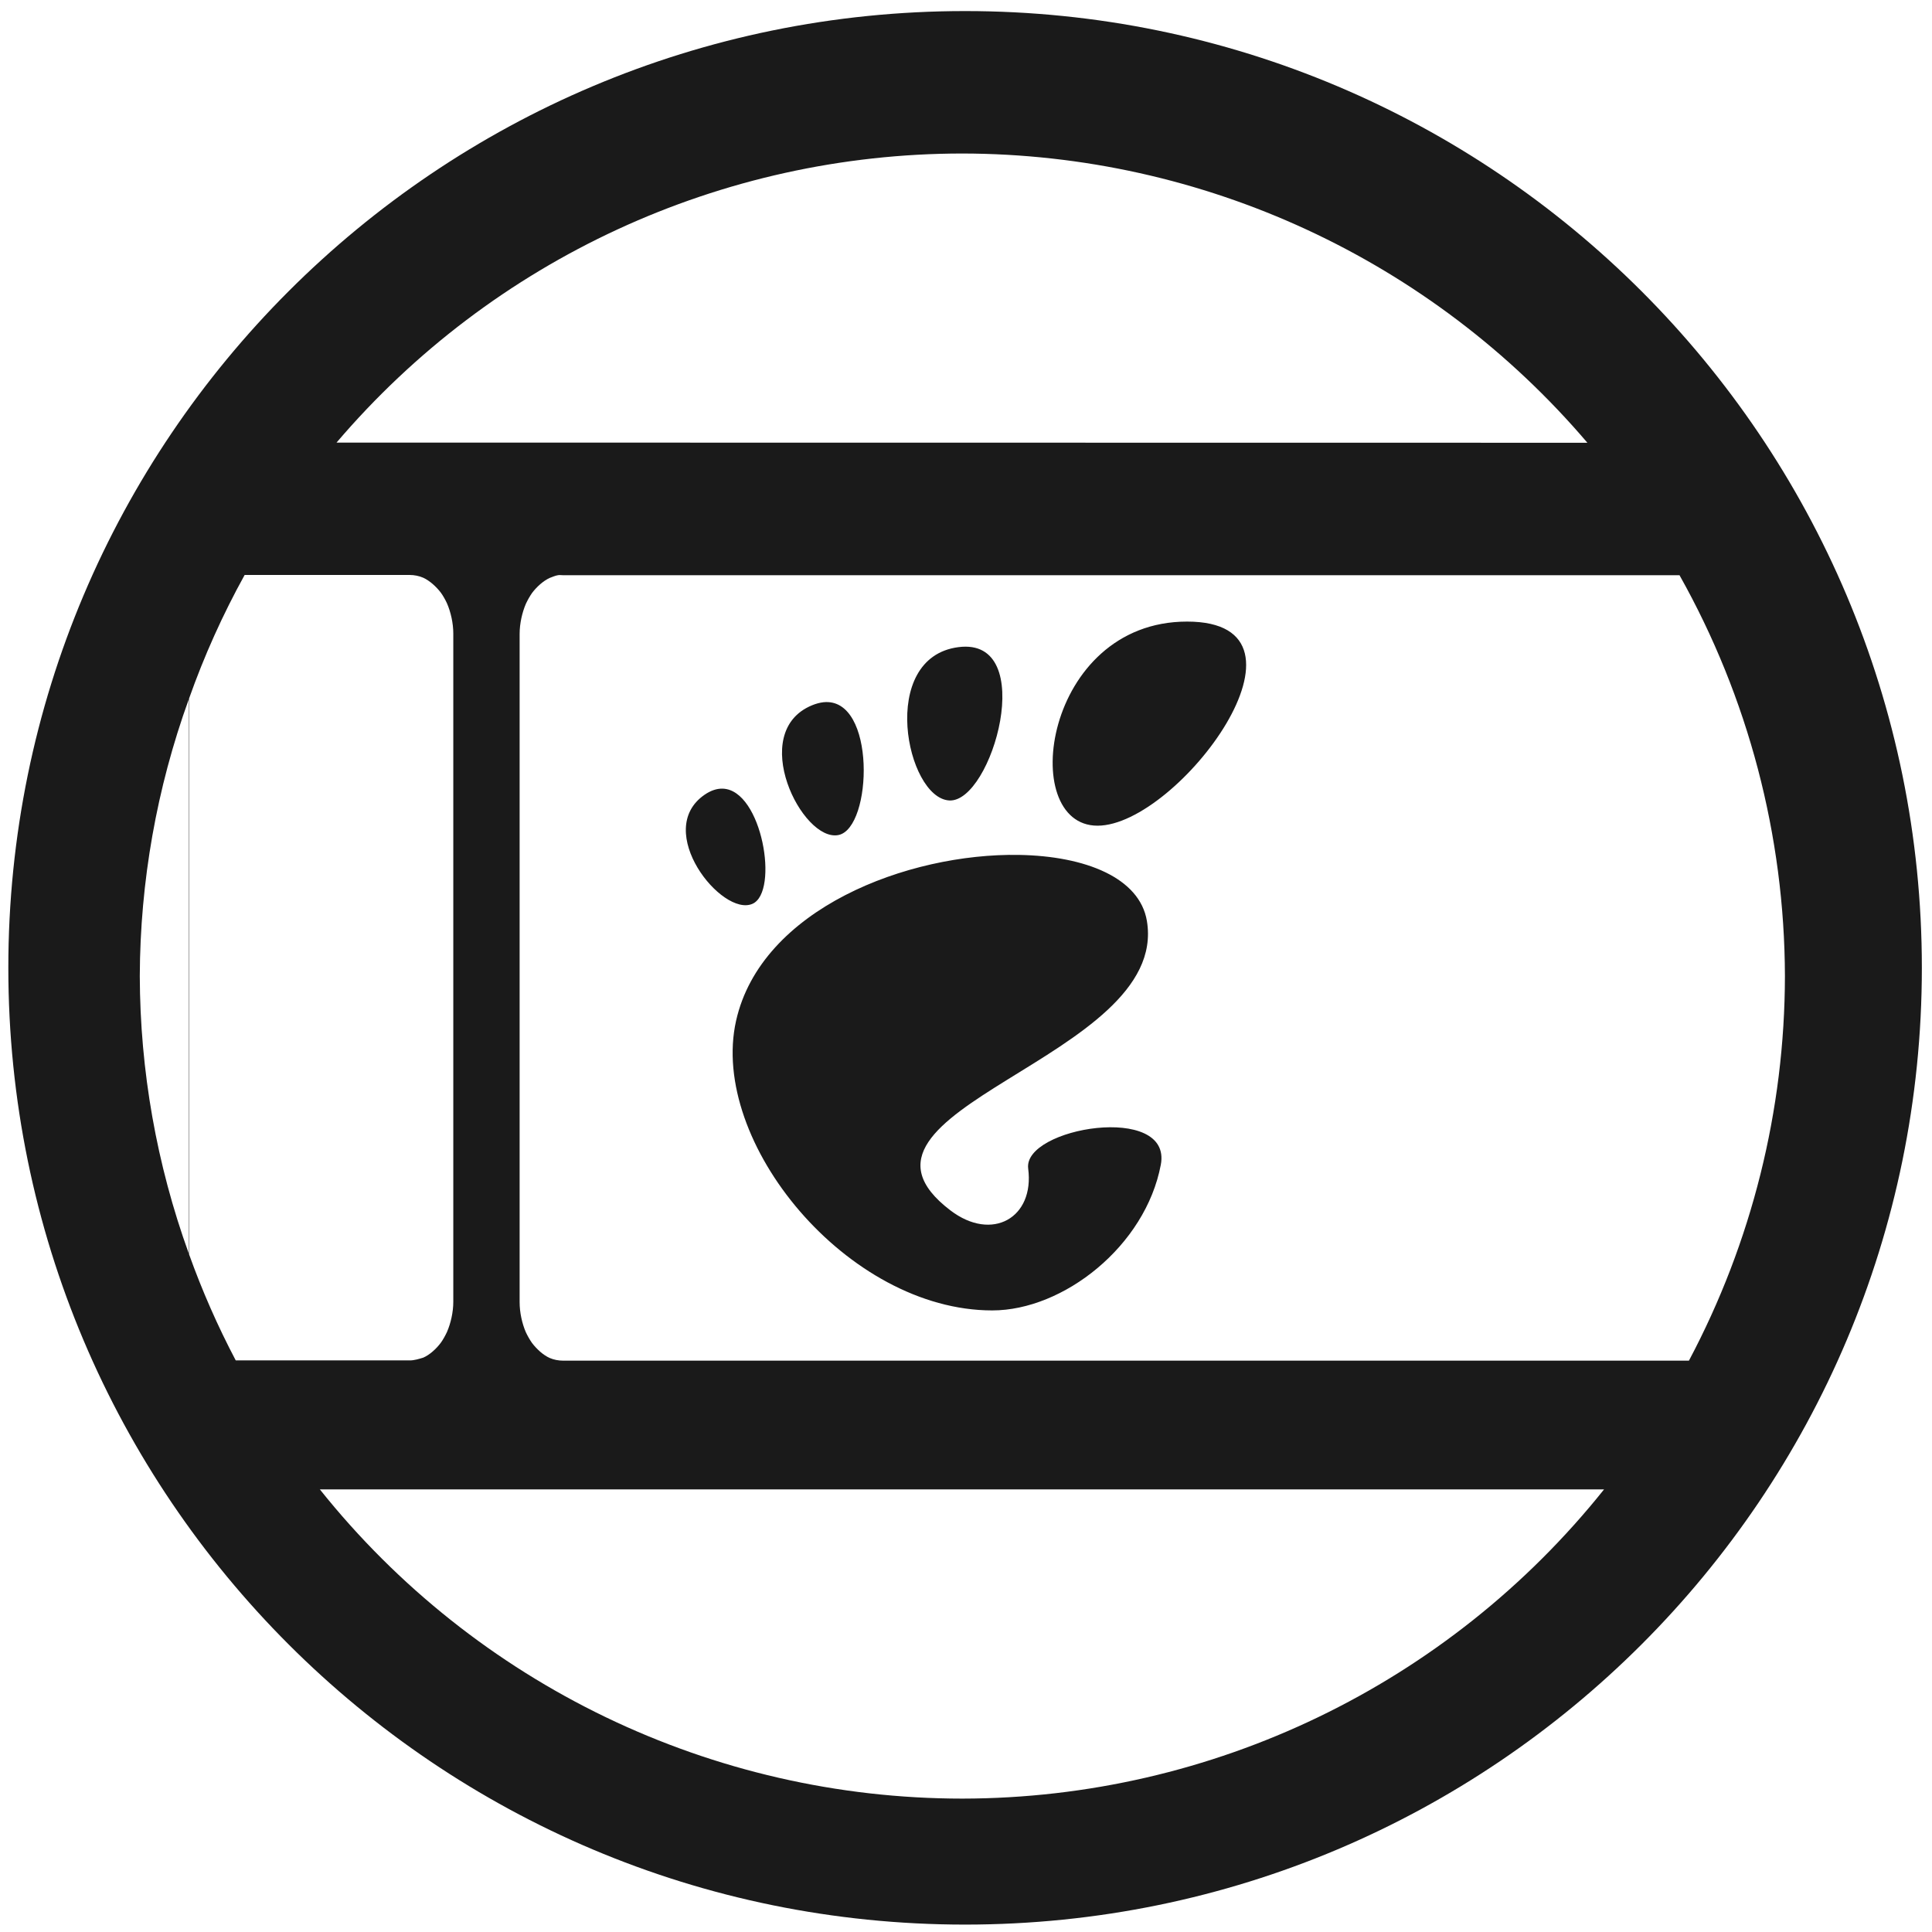
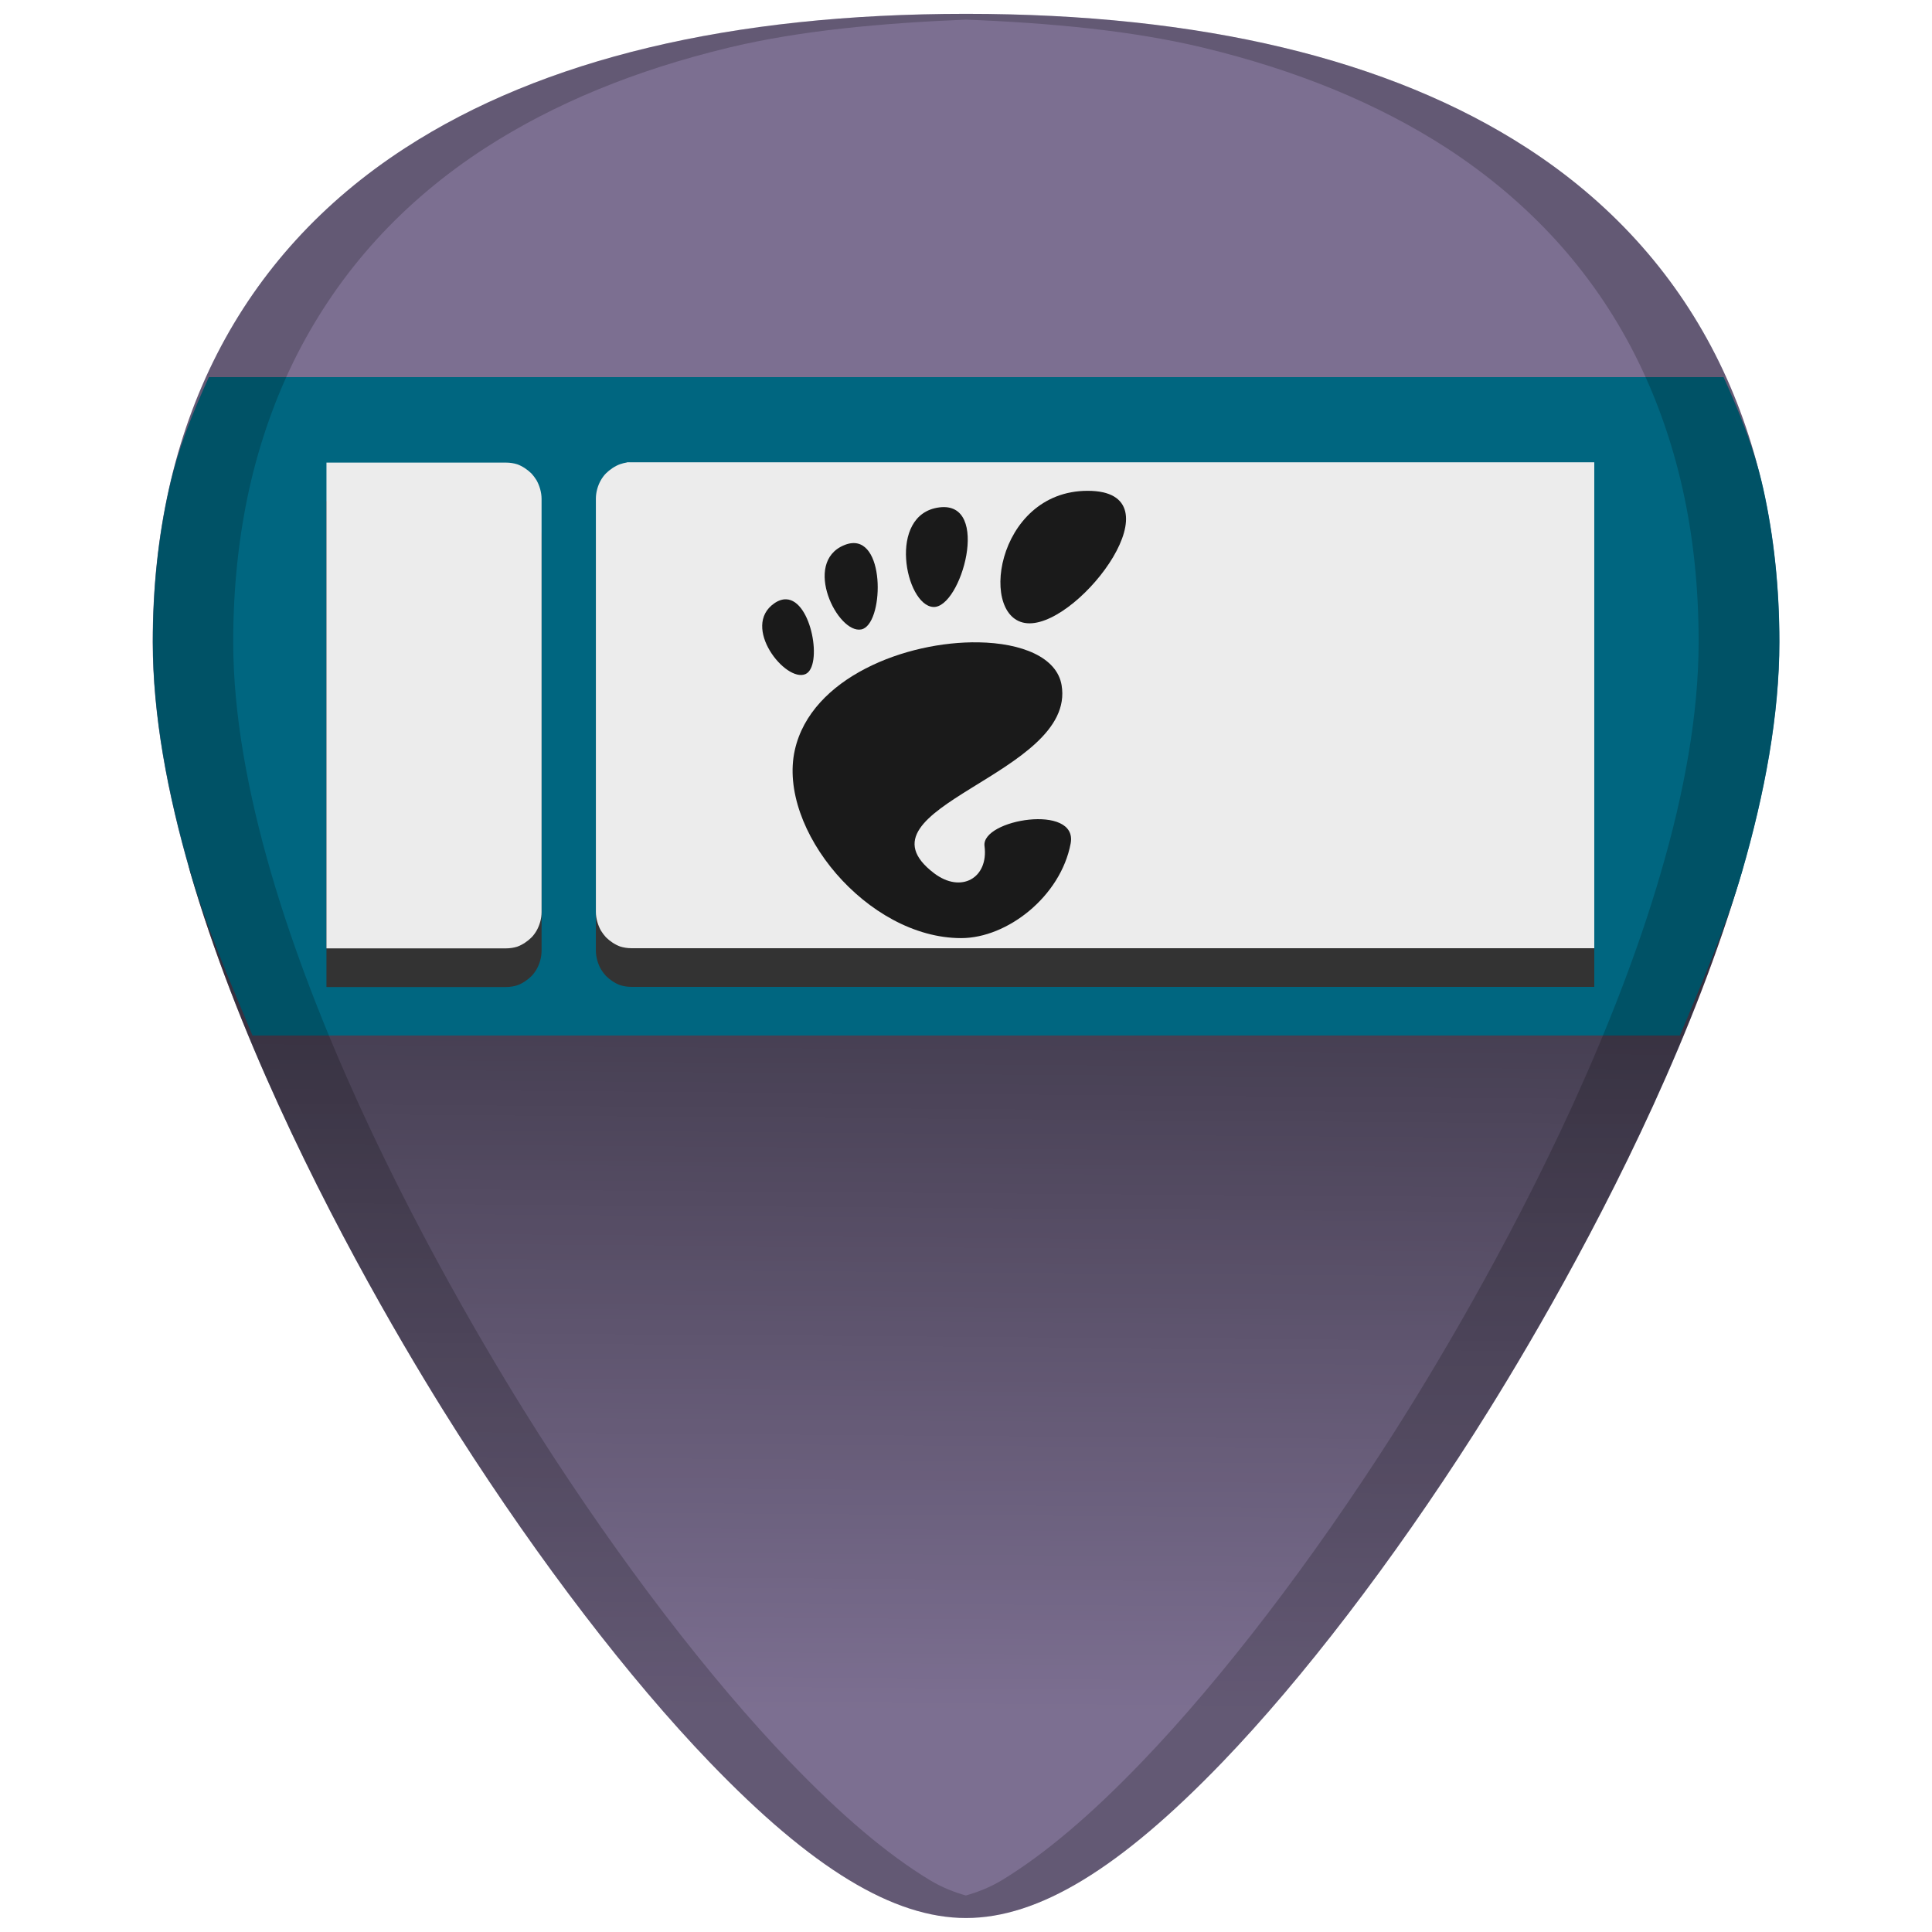
<svg xmlns="http://www.w3.org/2000/svg" xmlns:xlink="http://www.w3.org/1999/xlink" width="48" height="48" viewBox="0 0 12.7 12.7" version="1.1" id="svg829">
  <defs id="defs823">
+     <linearGradient id="linearGradient874">
+       <stop style="stop-color:#000000;stop-opacity:1;" offset="0" id="stop870" />
+       <stop style="stop-color:#000000;stop-opacity:0;" offset="1" id="stop872" />
+     </linearGradient>
    <clipPath clipPathUnits="userSpaceOnUse" id="clipPath927">
      <g id="use929">
        <path style="fill:#2ca089;stroke-width:0.041" d="m -5.744,283.475 -10.956,10.956 0.303,0.303 0.773,-0.772 0.773,0.772 -0.773,0.773 1.159,1.159 0.773,-0.772 0.773,0.772 -0.773,0.773 0.386,0.386 10.956,-10.955 z m -0.608,1.214 0.773,0.773 -0.773,0.773 -0.772,-0.773 z m -1.545,1.546 0.773,0.772 -0.773,0.773 -0.773,-0.773 z m 3.477,0.386 0.773,0.773 -0.773,0.773 -0.772,-0.773 z m -5.023,1.159 0.773,0.773 -0.773,0.773 -0.773,-0.773 z m 3.478,0.387 0.773,0.772 -0.773,0.773 -0.773,-0.773 z m -5.023,1.159 0.772,0.773 -0.772,0.772 -0.773,-0.772 z m 3.477,0.386 0.773,0.773 -0.773,0.773 -0.773,-0.773 z m -5.023,1.159 0.773,0.773 -0.773,0.773 -0.773,-0.773 z m 3.478,0.387 0.772,0.773 -0.772,0.772 -0.773,-0.772 z m -5.023,1.159 0.773,0.773 -0.773,0.773 -0.772,-0.773 z m 3.478,0.386 0.773,0.773 -0.773,0.773 -0.773,-0.773 z m -1.546,1.546 0.773,0.773 -0.773,0.773 -0.772,-0.773 z" id="path970" />
        <path style="fill:#1a1a1a;fill-opacity:1;stroke-width:0.139" d="m -9.549,285.309 a 5.407,5.407 0 0 1 5.407,5.407 5.407,5.407 0 0 1 -5.407,5.407 5.407,5.407 0 0 1 -5.407,-5.407 5.407,5.407 0 0 1 5.407,-5.407 z" id="path972" />
      </g>
    </clipPath>
    <clipPath clipPathUnits="userSpaceOnUse" id="clipPath944">
      <g id="use946" transform="translate(0,-3.9583333e-6)">
        <g clip-path="url(#clipPath927)" id="g959">
          <g id="g957">
            <path style="fill:#2ca089;stroke-width:0.041" d="m -5.744,283.475 -10.956,10.956 0.303,0.303 0.773,-0.772 0.773,0.772 -0.773,0.773 1.159,1.159 0.773,-0.772 0.773,0.772 -0.773,0.773 0.386,0.386 10.956,-10.955 z m -0.608,1.214 0.773,0.773 -0.773,0.773 -0.772,-0.773 z m -1.545,1.546 0.773,0.772 -0.773,0.773 -0.773,-0.773 z m 3.477,0.386 0.773,0.773 -0.773,0.773 -0.772,-0.773 z m -5.023,1.159 0.773,0.773 -0.773,0.773 -0.773,-0.773 z m 3.478,0.387 0.773,0.772 -0.773,0.773 -0.773,-0.773 z m -5.023,1.159 0.772,0.773 -0.772,0.772 -0.773,-0.772 z m 3.477,0.386 0.773,0.773 -0.773,0.773 -0.773,-0.773 z m -5.023,1.159 0.773,0.773 -0.773,0.773 -0.773,-0.773 z m 3.478,0.387 0.772,0.773 -0.772,0.772 -0.773,-0.772 z m -5.023,1.159 0.773,0.773 -0.773,0.773 -0.772,-0.773 z m 3.478,0.386 0.773,0.773 -0.773,0.773 -0.773,-0.773 z m -1.546,1.546 0.773,0.773 -0.773,0.773 -0.772,-0.773 z" id="path953" />
            <path style="fill:#1a1a1a;fill-opacity:1;stroke-width:0.139" d="m -9.549,285.309 a 5.407,5.407 0 0 1 5.407,5.407 5.407,5.407 0 0 1 -5.407,5.407 5.407,5.407 0 0 1 -5.407,-5.407 5.407,5.407 0 0 1 5.407,-5.407 z" id="path955" />
          </g>
        </g>
      </g>
    </clipPath>
    <clipPath clipPathUnits="userSpaceOnUse" id="clipPath978">
      <path style="fill:#1a1a1a;fill-opacity:1;stroke-width:0.139" d="m -9.549,285.309 a 5.407,5.407 0 0 1 5.407,5.407 5.407,5.407 0 0 1 -5.407,5.407 5.407,5.407 0 0 1 -5.407,-5.407 5.407,5.407 0 0 1 5.407,-5.407 z" id="path980" />
    </clipPath>
-     <mask id="mask3966">
-       <rect id="rect3968" x="-0.336" y="8.481" width="49" height="32" style="fill:url(#linearGradient3970)" />
-     </mask>
-     <linearGradient id="linearGradient3970" x1="44" x2="50" y1="24" y2="24" gradientTransform="translate(-1.3361,0.48051)" gradientUnits="userSpaceOnUse" xlink:href="#linearGradient3958" />
-     <linearGradient id="linearGradient3958">
-       <stop id="stop3960" style="stop-color:#fff" offset="0" />
-       <stop id="stop3962" offset=".515" />
-       <stop id="stop3964" offset="1" />
-     </linearGradient>
+     <linearGradient xlink:href="#linearGradient874" id="linearGradient941" gradientUnits="userSpaceOnUse" x1="6.391" y1="287.242" x2="6.329" y2="295.547" />
  </defs>
  <g id="layer1" transform="translate(0,-284.3)">
-     <path style="fill:#1a1a1a;fill-opacity:1;stroke-width:0.525" d="M 23.979 0.275 A 23.771 23.771 0 0 0 0.207 24.047 A 23.771 23.771 0 0 0 23.979 47.816 A 23.771 23.771 0 0 0 47.748 24.047 A 23.771 23.771 0 0 0 23.979 0.275 z M 23.91 3.814 A 20.436 20.436 0 0 1 39.438 11 L 8.361 10.996 A 20.436 20.436 0 0 1 23.91 3.814 z M 6.078 14.285 L 10.182 14.285 C 10.294 14.285 10.414 14.309 10.516 14.354 C 10.675 14.427 10.837 14.573 10.953 14.725 C 11.007 14.799 11.067 14.905 11.107 14.994 C 11.198 15.205 11.262 15.479 11.262 15.74 L 11.262 32.342 C 11.262 32.603 11.198 32.877 11.107 33.088 C 11.067 33.177 11.007 33.284 10.953 33.359 C 10.837 33.514 10.675 33.661 10.516 33.73 C 10.414 33.761 10.294 33.799 10.182 33.799 L 5.857 33.799 A 20.436 20.436 0 0 1 4.697 31.162 L 4.697 17.355 A 20.436 20.436 0 0 1 6.078 14.285 z M 13.861 14.291 C 13.907 14.283 13.943 14.291 13.99 14.291 L 41.727 14.291 A 20.436 20.436 0 0 1 44.346 24.25 A 20.436 20.436 0 0 1 41.961 33.805 L 13.99 33.805 C 13.878 33.805 13.758 33.783 13.656 33.738 C 13.497 33.668 13.335 33.519 13.219 33.367 C 13.165 33.292 13.105 33.186 13.064 33.098 C 12.973 32.887 12.91 32.613 12.91 32.352 L 12.91 15.75 C 12.91 15.489 12.974 15.215 13.064 15.004 C 13.105 14.915 13.165 14.808 13.219 14.732 C 13.335 14.578 13.497 14.432 13.656 14.359 C 13.716 14.337 13.798 14.3 13.861 14.291 z M 29.492 15.443 C 25.933 15.443 25.265 20.514 27.268 20.514 C 29.27 20.514 33.052 15.443 29.492 15.443 z M 23.812 16.078 C 21.809 16.338 22.515 19.822 23.582 19.887 C 24.648 19.952 25.816 15.818 23.812 16.078 z M 4.689 17.377 L 4.689 31.139 A 20.436 20.436 0 0 1 3.473 24.25 A 20.436 20.436 0 0 1 4.689 17.377 z M 20.457 17.447 C 20.369 17.457 20.274 17.482 20.174 17.523 C 18.564 18.188 19.93 20.93 20.832 20.746 C 21.678 20.574 21.775 17.307 20.457 17.447 z M 17.957 19.594 C 17.817 19.589 17.665 19.635 17.504 19.746 C 16.215 20.637 17.937 22.789 18.695 22.455 C 19.359 22.163 18.937 19.627 17.957 19.594 z M 25.316 21.24 C 22.553 21.193 18.909 22.58 18.287 25.363 C 17.614 28.376 21.058 32.557 24.652 32.557 C 26.42 32.557 28.458 30.96 28.84 28.938 C 29.131 27.395 25.411 28.013 25.545 29.033 C 25.705 30.256 24.649 30.861 23.613 30.072 C 20.316 27.562 29.071 26.309 28.494 22.879 C 28.314 21.811 26.974 21.268 25.316 21.24 z M 7.947 37.004 L 39.852 37.004 A 20.436 20.436 0 0 1 23.91 44.686 A 20.436 20.436 0 0 1 7.947 37.004 z " transform="matrix(0.2645833,0,0,0.2645833,0,284.3)" id="path842" />
+     <g id="g1125">
+       <path id="path844" d="m 6.35,284.391 c -1.543,0 -2.784,0.296 -3.687,0.882 -1.085,0.703 -1.659,1.826 -1.659,3.247 0,1.912 1.536,4.468 2.007,5.205 0.538,0.842 1.125,1.609 1.653,2.158 0.673,0.7 1.209,1.025 1.686,1.025 0.478,0 1.013,-0.326 1.686,-1.025 0.528,-0.549 1.115,-1.316 1.653,-2.158 0.471,-0.738 2.007,-3.293 2.007,-5.205 2.5e-5,-1.421 -0.573,-2.544 -1.658,-3.247 -0.903,-0.585 -2.144,-0.882 -3.687,-0.882 z" style="fill:#7c6f91;stroke-width:0.024" />
+       <path id="path913" d="m 1.206,289.756 c 0.024,0.096 0.018,0.184 0.045,0.28 0.151,0.52 0.358,1.042 0.58,1.527 0.443,0.97 0.945,1.793 1.18,2.162 0.538,0.842 1.125,1.609 1.653,2.158 0.336,0.35 0.638,0.606 0.916,0.775 0.278,0.169 0.531,0.25 0.77,0.25 0.239,0 0.492,-0.081 0.769,-0.25 0.278,-0.169 0.58,-0.425 0.916,-0.775 0.528,-0.549 1.115,-1.316 1.653,-2.158 0.235,-0.369 0.737,-1.192 1.18,-2.162 0.221,-0.485 0.428,-1.007 0.58,-1.527 0.034,-0.117 0.027,-0.224 0.055,-0.34 z" style="opacity:0.8;fill:url(#linearGradient941);fill-opacity:1;stroke:none;stroke-width:0.265px;stroke-linecap:butt;stroke-linejoin:miter;stroke-opacity:1" />
+       <path id="rect3734" d="m 1.373,286.779 c -0.106,0.233 -0.203,0.471 -0.261,0.733 -0.071,0.316 -0.107,0.652 -0.107,1.008 0,0.478 0.096,0.996 0.248,1.516 0.106,0.365 0.26,0.718 0.407,1.071 h 9.383 c 0.147,-0.353 0.3,-0.706 0.407,-1.071 0.151,-0.52 0.247,-1.038 0.247,-1.516 8e-6,-0.355 -0.036,-0.692 -0.106,-1.008 -0.059,-0.262 -0.156,-0.5 -0.261,-0.733 z" mask="none" style="fill:#006680;stroke:none;stroke-width:0.211;stroke-linejoin:round" />
+       <path style="fill:#333333;stroke:none;stroke-width:0.178;stroke-linejoin:round" mask="none" d="m 2.146,287.594 v 3.194 h 1.182 c 0.024,0 0.05,-0.004 0.072,-0.011 0.034,-0.012 0.069,-0.036 0.094,-0.061 0.012,-0.012 0.025,-0.03 0.033,-0.044 0.02,-0.035 0.033,-0.079 0.033,-0.122 v -2.717 c 0,-0.043 -0.014,-0.088 -0.033,-0.122 -0.009,-0.015 -0.022,-0.032 -0.033,-0.044 -0.025,-0.025 -0.06,-0.049 -0.094,-0.061 -0.022,-0.007 -0.048,-0.011 -0.072,-0.011 h -1.182 z m 1.975,0 c -0.014,0.002 -0.032,0.007 -0.044,0.011 -0.034,0.012 -0.069,0.036 -0.094,0.061 -0.012,0.012 -0.025,0.03 -0.033,0.044 -0.02,0.035 -0.033,0.079 -0.033,0.122 v 2.717 c 0,0.043 0.014,0.088 0.033,0.122 0.009,0.015 0.022,0.032 0.033,0.044 0.025,0.025 0.06,0.049 0.094,0.061 0.022,0.007 0.048,0.011 0.072,0.011 h 6.331 v -3.194 H 4.149 c -0.01,0 -0.018,-10e-4 -0.028,0 z" id="rect3762-6" />
+       <path style="fill:#ececec;stroke:none;stroke-width:0.178;stroke-linejoin:round" mask="none" d="m 2.146,287.34 v 3.194 h 1.182 c 0.024,0 0.05,-0.004 0.072,-0.011 0.034,-0.012 0.069,-0.036 0.094,-0.061 0.012,-0.012 0.025,-0.03 0.033,-0.044 0.02,-0.035 0.033,-0.079 0.033,-0.122 v -2.717 c 0,-0.043 -0.014,-0.088 -0.033,-0.122 -0.009,-0.015 -0.022,-0.032 -0.033,-0.044 -0.025,-0.025 -0.06,-0.049 -0.094,-0.061 -0.022,-0.007 -0.048,-0.011 -0.072,-0.011 h -1.182 z m 1.975,0 c -0.014,0.002 -0.032,0.007 -0.044,0.011 -0.034,0.012 -0.069,0.036 -0.094,0.061 -0.012,0.012 -0.025,0.03 -0.033,0.044 -0.02,0.035 -0.033,0.079 -0.033,0.122 v 2.717 c 0,0.043 0.014,0.088 0.033,0.122 0.009,0.015 0.022,0.032 0.033,0.044 0.025,0.025 0.06,0.049 0.094,0.061 0.022,0.007 0.048,0.011 0.072,0.011 h 6.331 v -3.194 H 4.149 c -0.01,0 -0.018,-0.001 -0.028,0 z" id="rect3762" />
+       <path id="path4588" d="m 6.35,284.391 c -1.543,0 -2.784,0.296 -3.687,0.882 -1.085,0.703 -1.659,1.826 -1.659,3.247 0,1.912 1.536,4.468 2.007,5.205 0.538,0.842 1.125,1.609 1.653,2.158 0.673,0.7 1.209,1.025 1.686,1.025 0.478,0 1.013,-0.326 1.686,-1.025 0.528,-0.549 1.115,-1.316 1.653,-2.158 0.471,-0.738 2.007,-3.293 2.007,-5.205 2.4e-5,-1.421 -0.573,-2.544 -1.658,-3.247 -0.903,-0.585 -2.144,-0.882 -3.687,-0.882 z m 0,0.038 c 0.559,0.022 1.09,0.072 1.554,0.183 0.308,0.074 0.596,0.166 0.864,0.276 0.267,0.11 0.514,0.238 0.74,0.384 0.271,0.176 0.51,0.378 0.717,0.604 0.206,0.226 0.38,0.477 0.519,0.75 0.139,0.273 0.245,0.569 0.316,0.885 0.071,0.316 0.106,0.652 0.106,1.008 0,0.478 -0.096,0.996 -0.248,1.516 -0.151,0.52 -0.358,1.042 -0.579,1.527 -0.443,0.97 -0.945,1.793 -1.18,2.162 -0.538,0.842 -1.125,1.609 -1.653,2.158 -0.336,0.35 -0.639,0.606 -0.916,0.775 -0.084,0.051 -0.164,0.081 -0.241,0.103 -0.077,-0.022 -0.156,-0.052 -0.24,-0.103 -0.278,-0.169 -0.58,-0.425 -0.916,-0.775 -0.528,-0.549 -1.115,-1.316 -1.653,-2.158 -0.235,-0.369 -0.737,-1.192 -1.18,-2.162 -0.221,-0.485 -0.428,-1.007 -0.579,-1.527 -0.151,-0.52 -0.248,-1.038 -0.248,-1.516 0,-0.355 0.036,-0.692 0.106,-1.008 0.071,-0.316 0.177,-0.612 0.316,-0.885 0.14,-0.273 0.313,-0.524 0.519,-0.75 0.206,-0.226 0.445,-0.428 0.717,-0.604 0.226,-0.146 0.473,-0.274 0.74,-0.384 0.267,-0.11 0.556,-0.202 0.864,-0.276 0.465,-0.111 0.996,-0.16 1.554,-0.183 z" style="opacity:0.2;fill:#000000;stroke-width:0.024" />
+       <g id="g860" transform="matrix(0.6493951,0,0,0.6493951,2.082623,100.2499)">
+         <path style="fill:#1a1a1a;fill-opacity:1;stroke-width:0.525" d="m 29.492,15.443 c -3.56,0 -4.227,5.07 -2.225,5.07 2.002,0 5.784,-5.07 2.225,-5.07 z" transform="matrix(0.2645833,0,0,0.2645833,0,284.3)" id="path845" />
+         <path style="fill:#1a1a1a;fill-opacity:1;stroke-width:0.525" d="m 23.812,16.078 c -2.003,0.26 -1.297,3.744 -0.23,3.809 1.066,0.065 2.234,-4.069 0.23,-3.809 z" transform="matrix(0.2645833,0,0,0.2645833,0,284.3)" id="path843" />
+         <path style="fill:#1a1a1a;fill-opacity:1;stroke-width:0.525" d="m 20.457,17.447 c -0.088,0.009 -0.183,0.035 -0.283,0.076 -1.61,0.664 -0.244,3.407 0.658,3.223 0.846,-0.173 0.943,-3.439 -0.375,-3.299 z" transform="matrix(0.2645833,0,0,0.2645833,0,284.3)" id="path838" />
+         <path style="fill:#1a1a1a;fill-opacity:1;stroke-width:0.525" d="m 17.957,19.594 c -0.14,-0.005 -0.292,0.041 -0.453,0.152 -1.289,0.891 0.433,3.043 1.191,2.709 0.664,-0.292 0.242,-2.828 -0.738,-2.861 z" transform="matrix(0.2645833,0,0,0.2645833,0,284.3)" id="path836-9" />
+         <path style="fill:#1a1a1a;fill-opacity:1;stroke-width:0.525" d="m 25.316,21.24 c -2.763,-0.047 -6.407,1.339 -7.029,4.123 -0.673,3.013 2.771,7.193 6.365,7.193 1.768,0 3.806,-1.597 4.188,-3.619 0.291,-1.542 -3.429,-0.925 -3.295,0.096 0.16,1.223 -0.896,1.828 -1.932,1.039 -3.297,-2.51 5.458,-3.764 4.881,-7.193 -0.18,-1.067 -1.52,-1.611 -3.178,-1.639 z" transform="matrix(0.2645833,0,0,0.2645833,0,284.3)" id="path834" />
+       </g>
+     </g>
  </g>
</svg>
